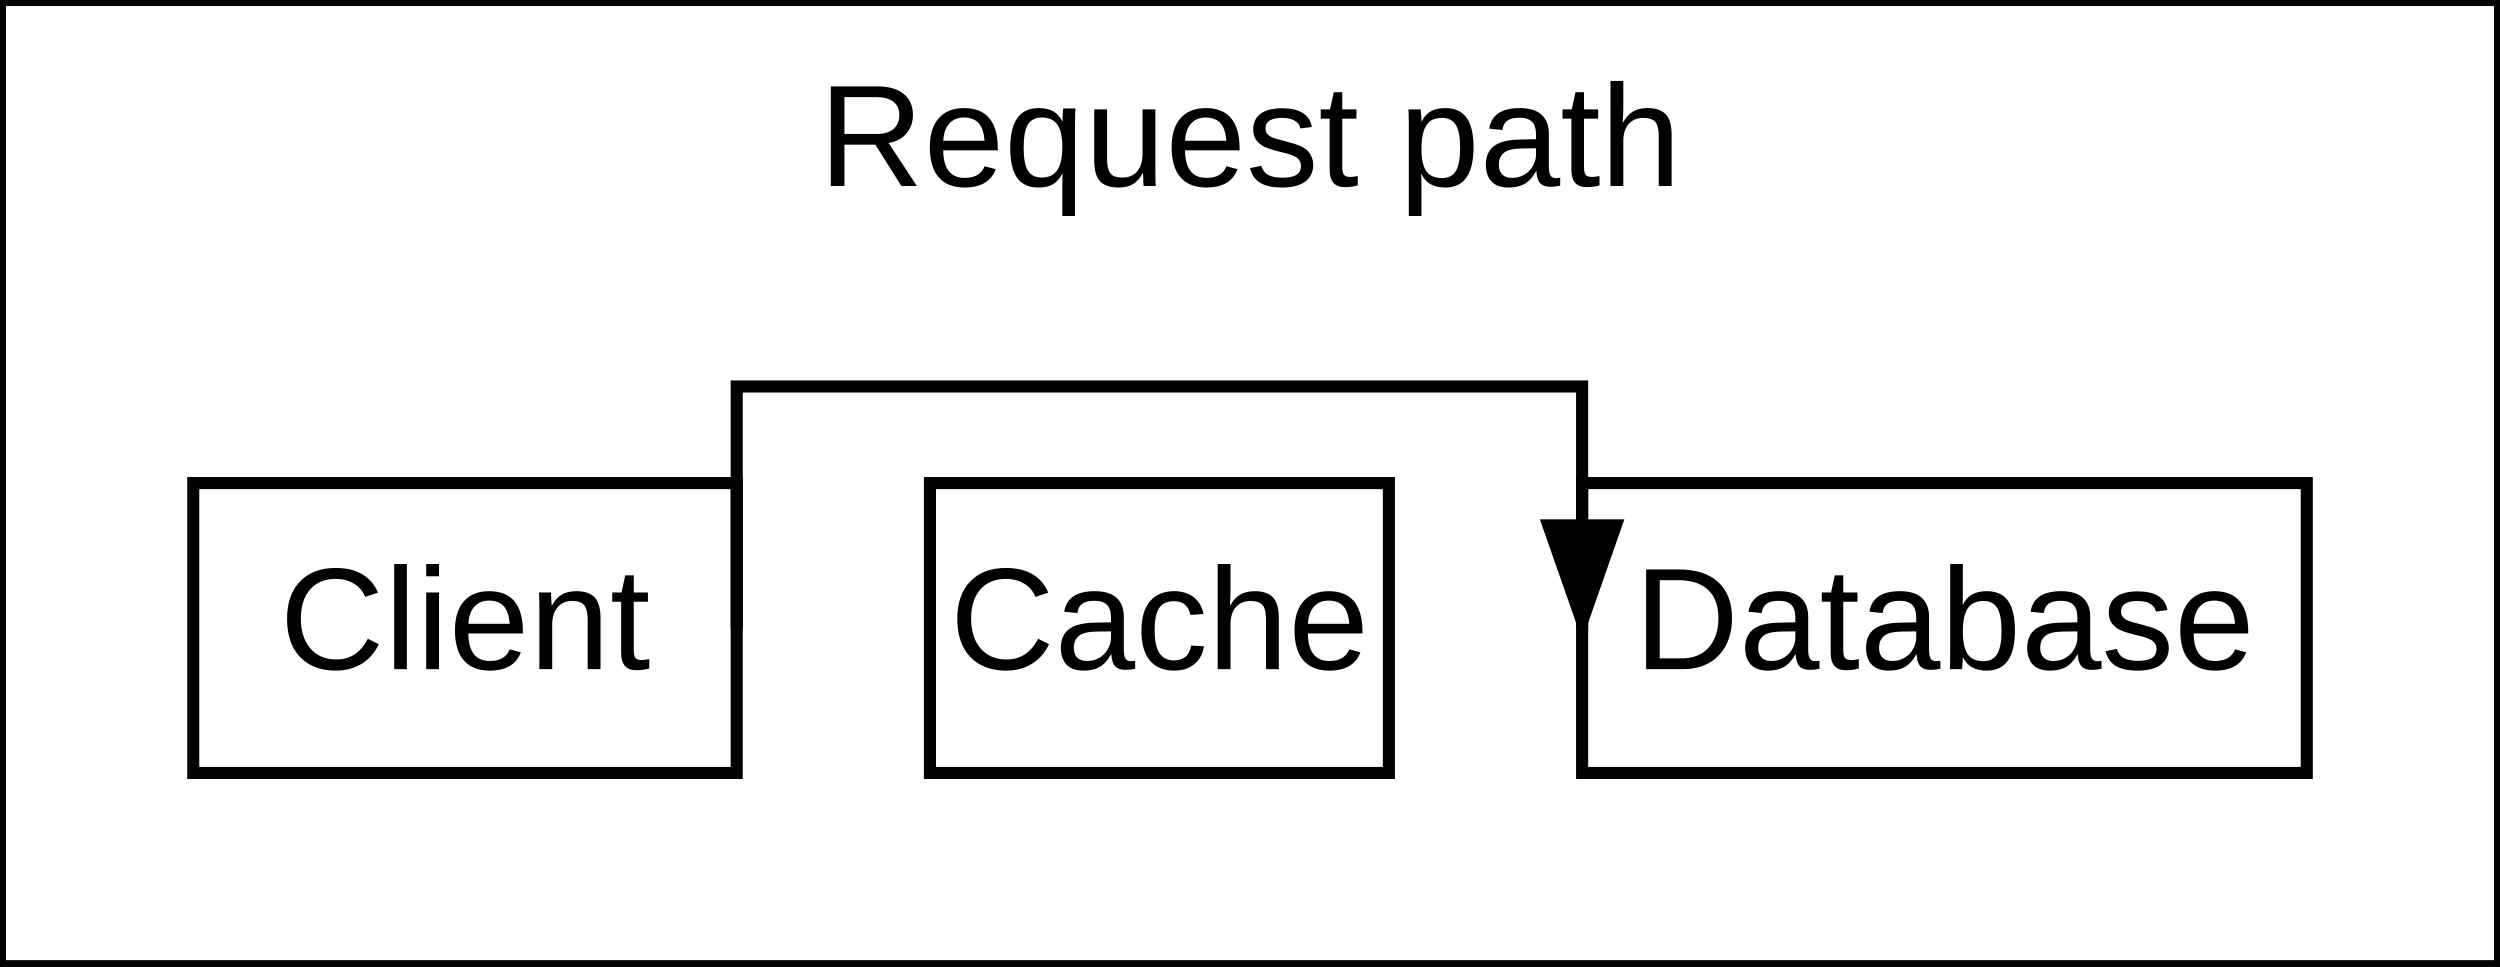
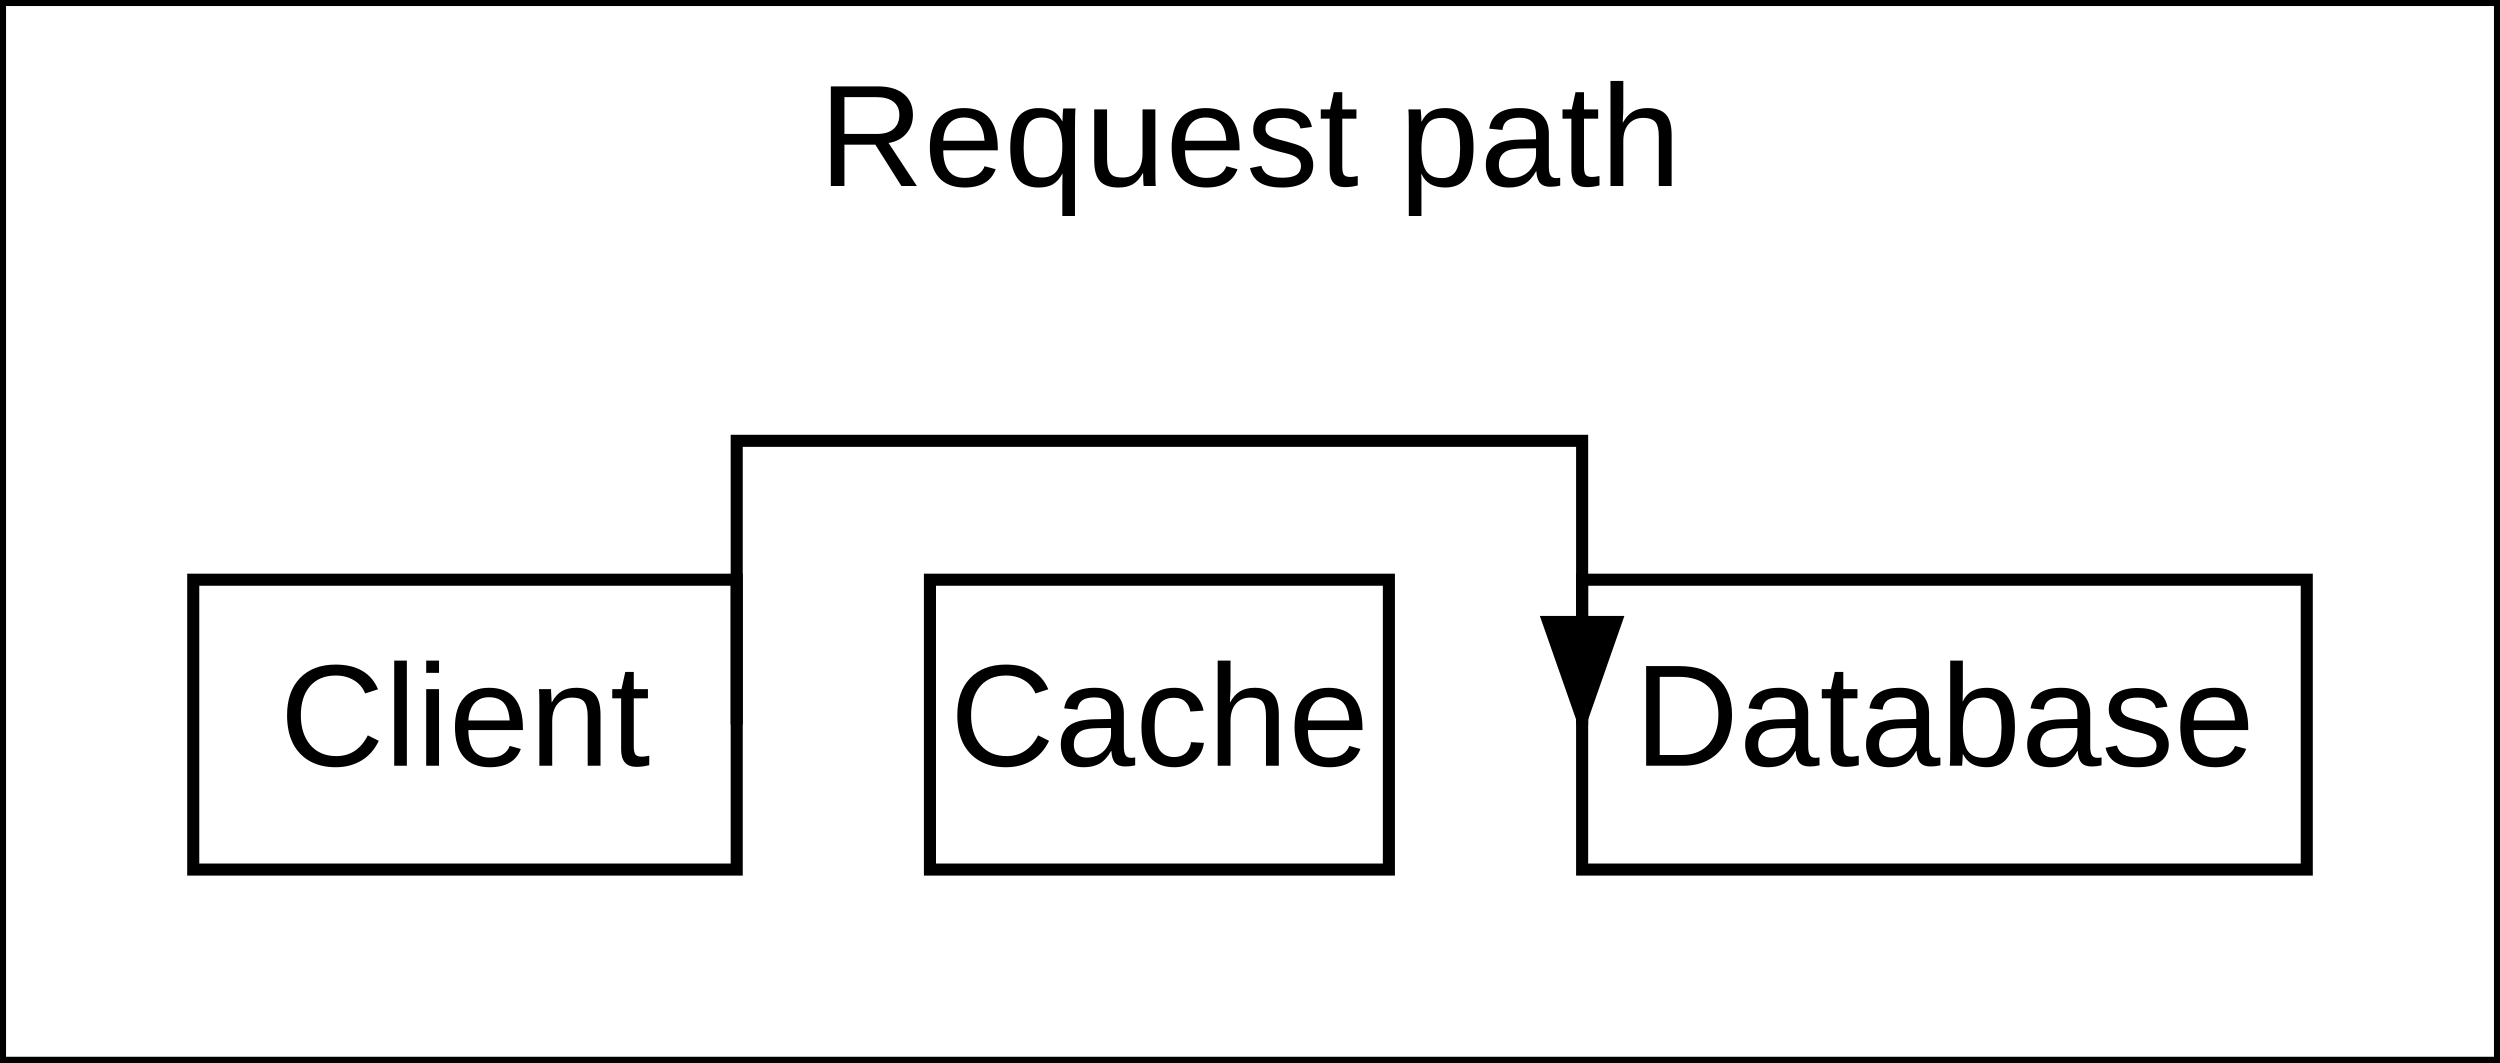
- <svg xmlns="http://www.w3.org/2000/svg" width="207" height="80">
+ <svg xmlns="http://www.w3.org/2000/svg" width="207" height="88">
  <defs>
    <marker id="arrowhead" markerWidth="10" markerHeight="7" refX="9" refY="3.5" orient="auto" markerUnits="strokeWidth">
      <polygon points="0 0, 10 3.5, 0 7" fill="black" />
    </marker>
  </defs>
-   <rect x="0" y="0" width="207" height="80" fill="white" stroke="black" stroke-width="1" />
+   <rect x="0" y="0" width="207" height="88" fill="white" stroke="black" stroke-width="1" />
  <text x="103.5" y="12" text-anchor="middle" dominant-baseline="middle" font-family="Arial" font-size="12">Request path</text>
-   <rect x="16" y="40" width="45" height="24" fill="white" stroke="black" stroke-width="1" />
-   <text x="38.5" y="52" text-anchor="middle" dominant-baseline="middle" font-family="Arial" font-size="12">Client</text>
-   <rect x="77" y="40" width="38" height="24" fill="white" stroke="black" stroke-width="1" />
-   <text x="96" y="52" text-anchor="middle" dominant-baseline="middle" font-family="Arial" font-size="12">Cache</text>
-   <rect x="131" y="40" width="60" height="24" fill="white" stroke="black" stroke-width="1" />
-   <text x="161" y="52" text-anchor="middle" dominant-baseline="middle" font-family="Arial" font-size="12">Database</text>
-   <polyline points="61,52 61,32 131,32 131,52" fill="none" stroke="black" stroke-width="1" marker-end="url(#arrowhead)" />
+   <rect x="16" y="48" width="45" height="24" fill="white" stroke="black" stroke-width="1" />
+   <text x="38.5" y="60" text-anchor="middle" dominant-baseline="middle" font-family="Arial" font-size="12">Client</text>
+   <rect x="77" y="48" width="38" height="24" fill="white" stroke="black" stroke-width="1" />
+   <text x="96" y="60" text-anchor="middle" dominant-baseline="middle" font-family="Arial" font-size="12">Cache</text>
+   <rect x="131" y="48" width="60" height="24" fill="white" stroke="black" stroke-width="1" />
+   <text x="161" y="60" text-anchor="middle" dominant-baseline="middle" font-family="Arial" font-size="12">Database</text>
+   <polyline points="61,60 61,36.5 131,36.5 131,60" fill="none" stroke="black" stroke-width="1" marker-end="url(#arrowhead)" />
</svg>
